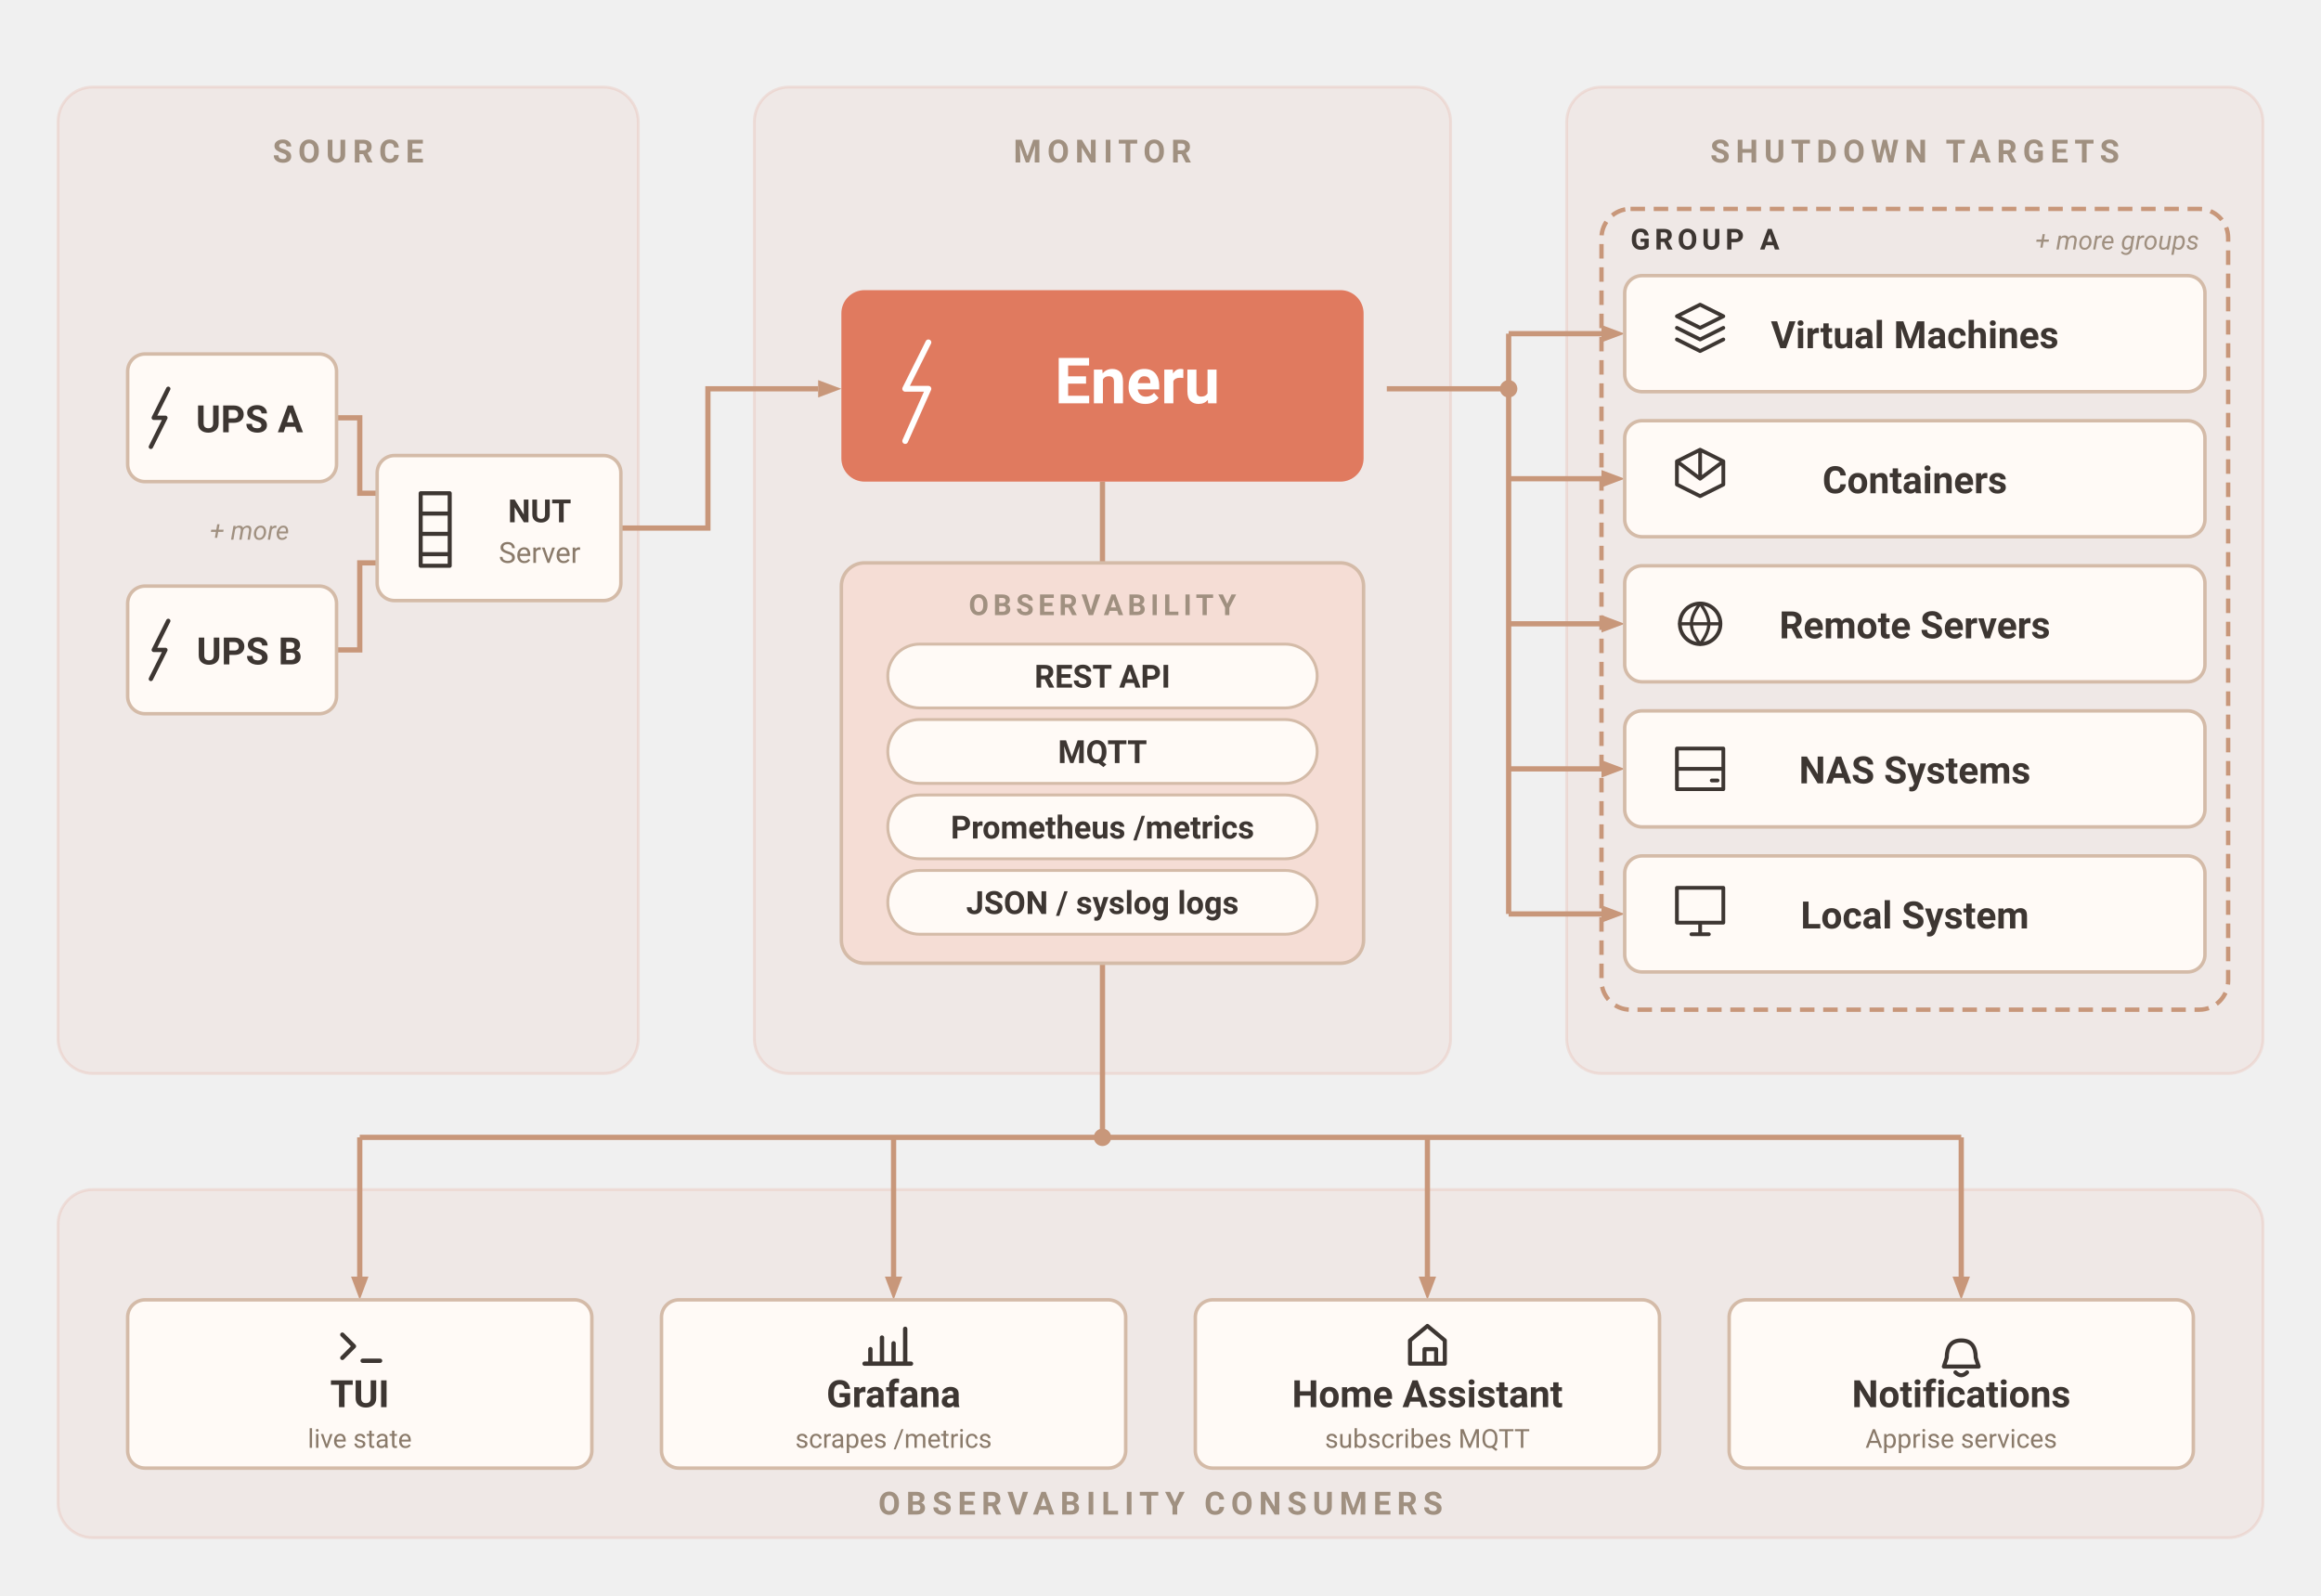
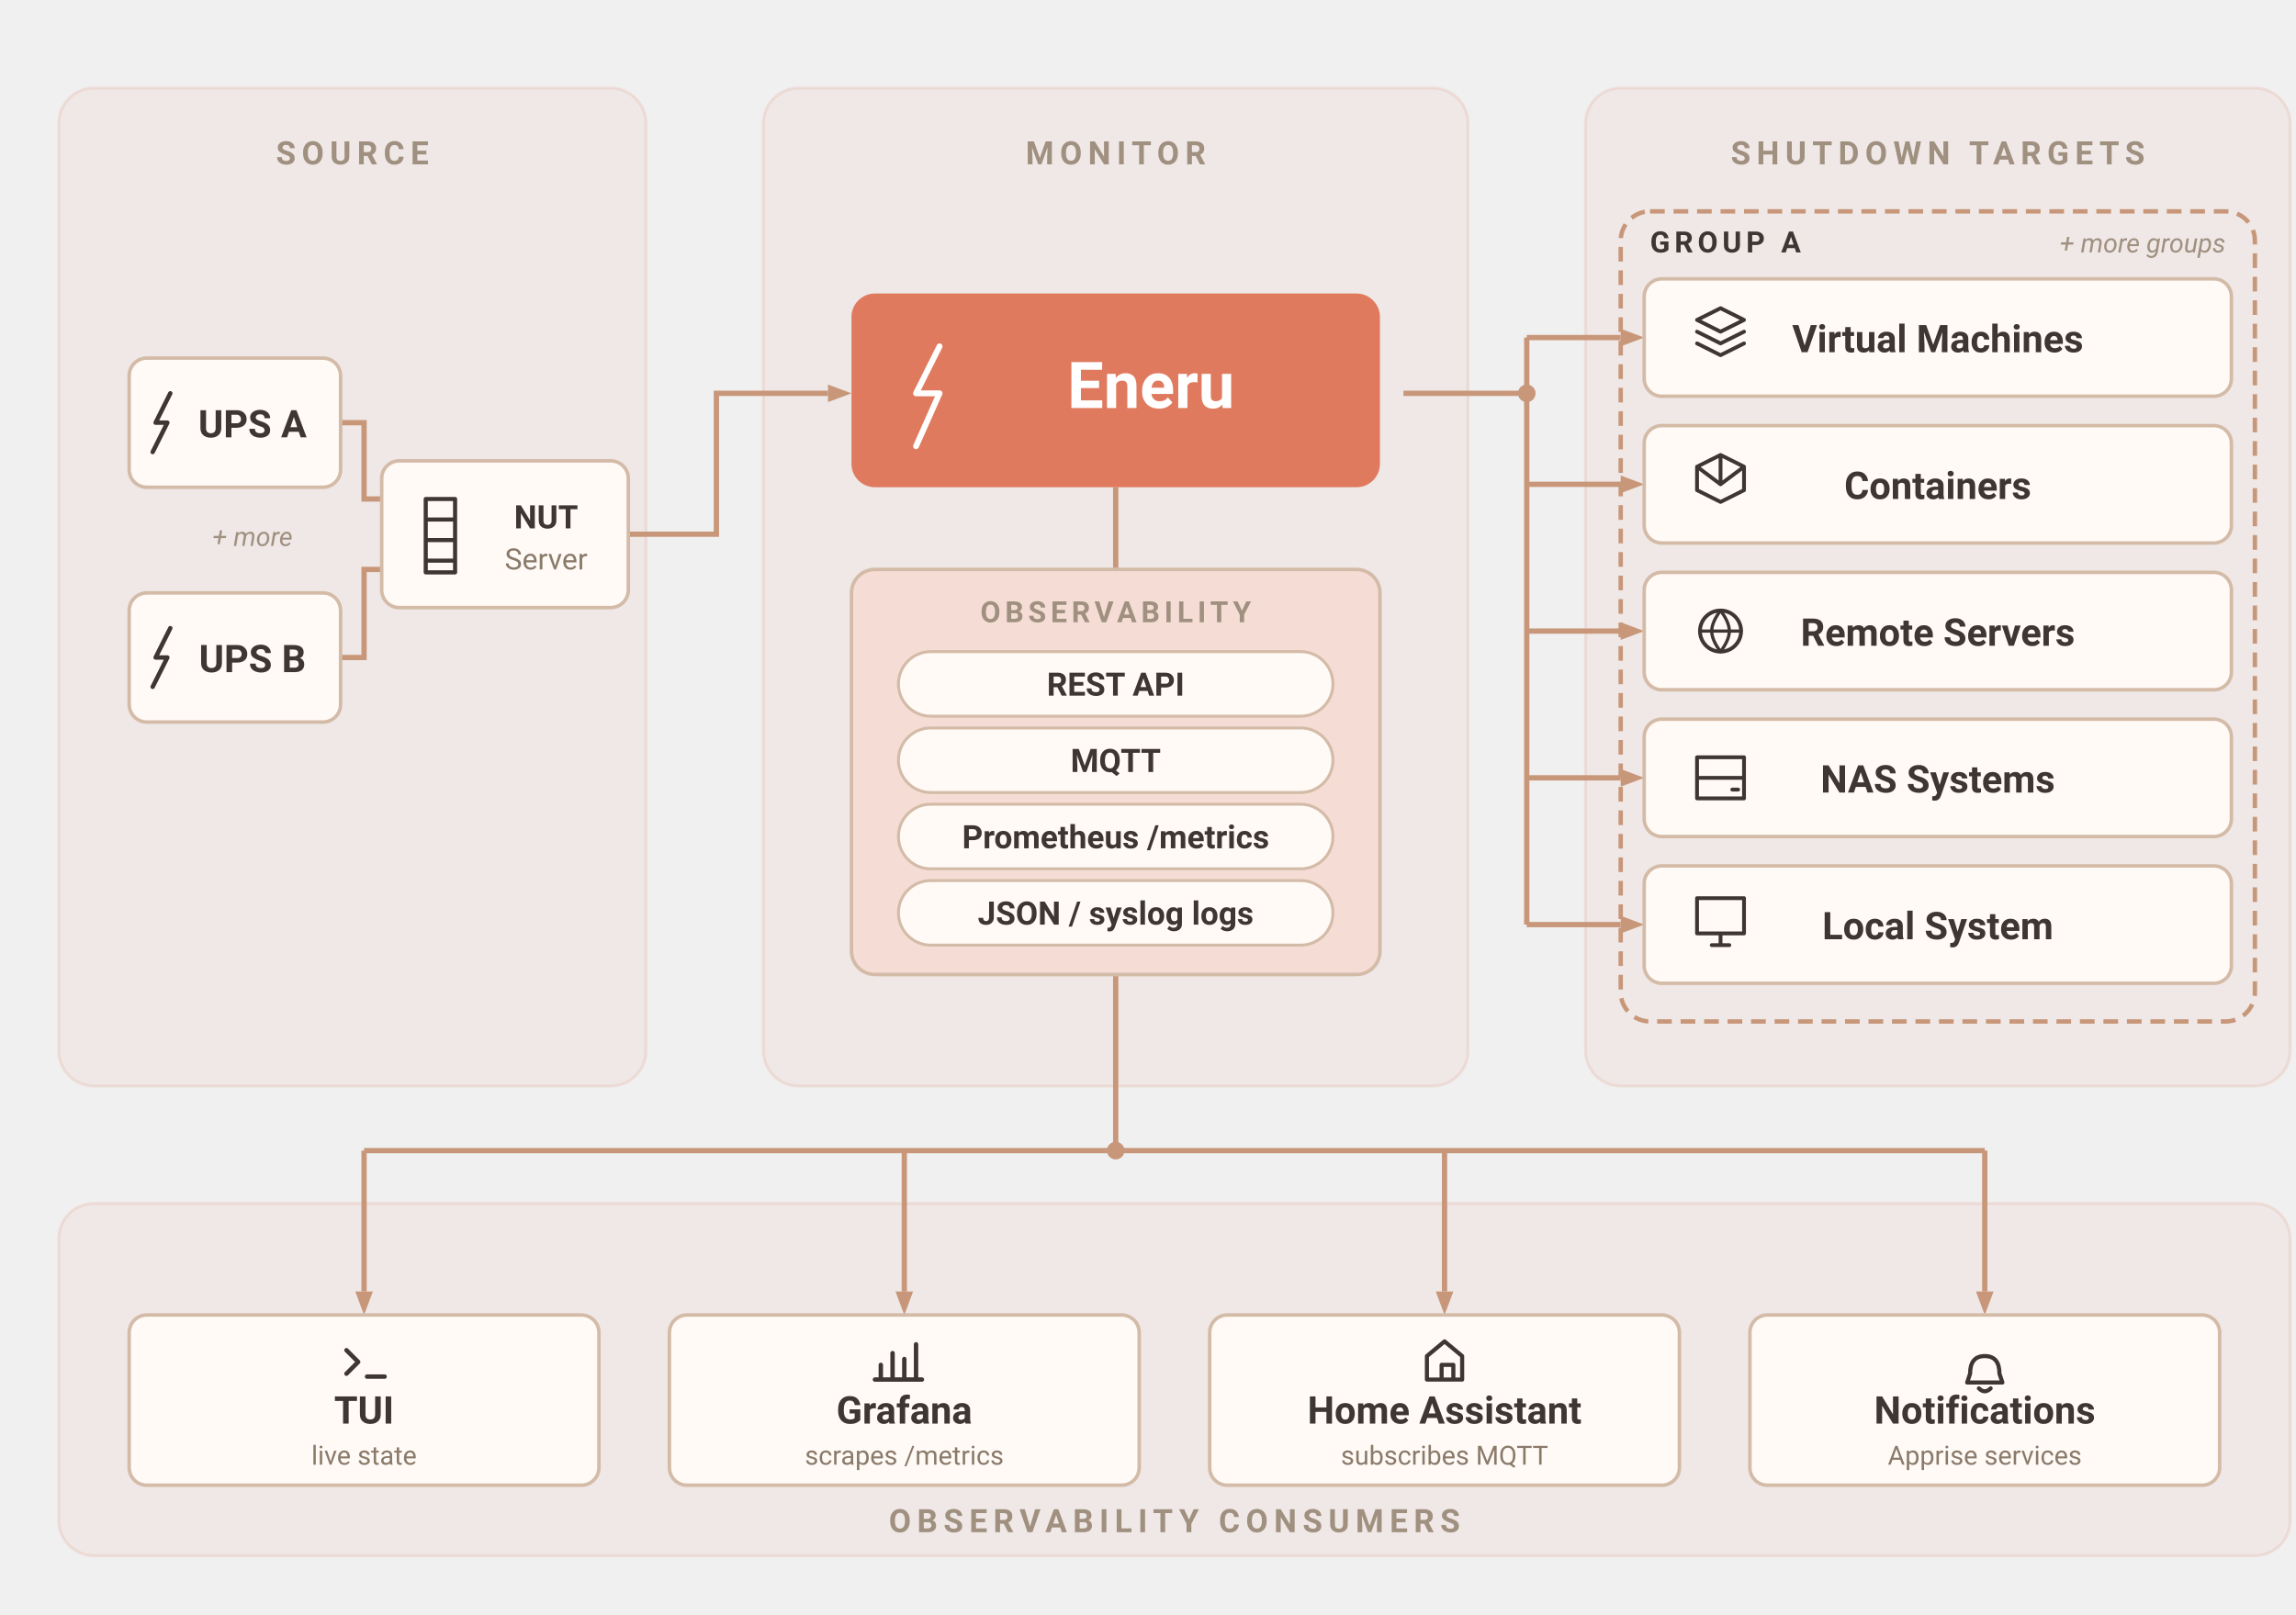
- <svg xmlns="http://www.w3.org/2000/svg" viewBox="0 0 800 550">
+ <svg xmlns="http://www.w3.org/2000/svg" viewBox="0 0 782 550">
  <defs>
    <marker id="arrow" viewBox="0 0 8 6" refX="0" refY="3" markerWidth="8" markerHeight="6" markerUnits="userSpaceOnUse" orient="auto">
      <path d="M0,0 L8,3 L0,6 Z" fill="#C8977A" />
    </marker>
  </defs>
  <g id="zones">
    <rect x="20" y="30" width="200" height="340" rx="12" ry="12" fill="#E07A5F" fill-opacity="0.07" stroke="#E07A5F" stroke-opacity="0.15" stroke-width="1" />
    <text x="120" y="56" text-anchor="middle" font-family="system-ui, -apple-system, 'Segoe UI', Roboto, sans-serif" font-size="11" font-weight="600" fill="#A09080" letter-spacing="2">SOURCE</text>
    <rect x="260" y="30" width="240" height="340" rx="12" ry="12" fill="#E07A5F" fill-opacity="0.07" stroke="#E07A5F" stroke-opacity="0.15" stroke-width="1" />
    <text x="380" y="56" text-anchor="middle" font-family="system-ui, -apple-system, 'Segoe UI', Roboto, sans-serif" font-size="11" font-weight="600" fill="#A09080" letter-spacing="2">MONITOR</text>
    <rect x="540" y="30" width="240" height="340" rx="12" ry="12" fill="#E07A5F" fill-opacity="0.07" stroke="#E07A5F" stroke-opacity="0.15" stroke-width="1" />
    <text x="660" y="56" text-anchor="middle" font-family="system-ui, -apple-system, 'Segoe UI', Roboto, sans-serif" font-size="11" font-weight="600" fill="#A09080" letter-spacing="2">SHUTDOWN TARGETS</text>
    <rect x="20" y="410" width="760" height="120" rx="12" ry="12" fill="#E07A5F" fill-opacity="0.07" stroke="#E07A5F" stroke-opacity="0.15" stroke-width="1" />
    <text x="400" y="522" text-anchor="middle" font-family="system-ui, -apple-system, 'Segoe UI', Roboto, sans-serif" font-size="11" font-weight="600" fill="#A09080" letter-spacing="2">OBSERVABILITY CONSUMERS</text>
  </g>
  <g id="connectors" fill="none" stroke="#C8977A" stroke-width="1.8">
    <polyline points="116,144 124,144 124,170 130,170" marker-end="url(#arrow)" />
    <polyline points="116,224 124,224 124,194 130,194" marker-end="url(#arrow)" />
    <polyline points="214,182 244,182 244,134 282,134" marker-end="url(#arrow)" />
    <line x1="380" y1="166" x2="380" y2="194" marker-end="url(#arrow)" />
    <line x1="478" y1="134" x2="520" y2="134" />
    <line x1="520" y1="115" x2="520" y2="315" />
    <circle cx="520" cy="134" r="3" fill="#C8977A" stroke="none" />
    <line x1="520" y1="115" x2="552" y2="115" marker-end="url(#arrow)" />
    <line x1="520" y1="165" x2="552" y2="165" marker-end="url(#arrow)" />
    <line x1="520" y1="215" x2="552" y2="215" marker-end="url(#arrow)" />
    <line x1="520" y1="265" x2="552" y2="265" marker-end="url(#arrow)" />
    <line x1="520" y1="315" x2="552" y2="315" marker-end="url(#arrow)" />
    <line x1="380" y1="332" x2="380" y2="392" />
    <circle cx="380" cy="392" r="3" fill="#C8977A" stroke="none" />
    <line x1="124" y1="392" x2="676" y2="392" />
    <line x1="124" y1="392" x2="124" y2="440" marker-end="url(#arrow)" />
    <line x1="308" y1="392" x2="308" y2="440" marker-end="url(#arrow)" />
    <line x1="492" y1="392" x2="492" y2="440" marker-end="url(#arrow)" />
    <line x1="676" y1="392" x2="676" y2="440" marker-end="url(#arrow)" />
  </g>
  <g id="components">
    <rect x="44" y="122" width="72" height="44" rx="6" ry="6" fill="#FFFAF6" stroke="#D4BBA8" stroke-width="1.2" />
    <path d="M58,134 L53,144 L57,144 L52,154" fill="none" stroke="#3D3632" stroke-width="1.5" stroke-linecap="round" stroke-linejoin="round" />
    <text x="86" y="149" text-anchor="middle" font-family="system-ui, -apple-system, 'Segoe UI', Roboto, sans-serif" font-size="13" font-weight="600" fill="#3D3632">UPS A</text>
    <rect x="44" y="202" width="72" height="44" rx="6" ry="6" fill="#FFFAF6" stroke="#D4BBA8" stroke-width="1.2" />
    <path d="M58,214 L53,224 L57,224 L52,234" fill="none" stroke="#3D3632" stroke-width="1.5" stroke-linecap="round" stroke-linejoin="round" />
    <text x="86" y="229" text-anchor="middle" font-family="system-ui, -apple-system, 'Segoe UI', Roboto, sans-serif" font-size="13" font-weight="600" fill="#3D3632">UPS B</text>
    <text x="86" y="186" text-anchor="middle" font-family="system-ui, -apple-system, 'Segoe UI', Roboto, sans-serif" font-size="9" font-style="italic" fill="#A09080">+ more</text>
    <rect x="130" y="157" width="84" height="50" rx="6" ry="6" fill="#FFFAF6" stroke="#D4BBA8" stroke-width="1.2" />
    <path d="M145,170 L145,195 M145,170 L155,170 L155,195 L145,195 M145,177 L155,177 M145,184 L155,184 M145,191 L155,191" fill="none" stroke="#3D3632" stroke-width="1.4" stroke-linecap="round" stroke-linejoin="round" />
    <text x="186" y="180" text-anchor="middle" font-family="system-ui, -apple-system, 'Segoe UI', Roboto, sans-serif" font-size="11" font-weight="600" fill="#3D3632">NUT</text>
    <text x="186" y="194" text-anchor="middle" font-family="system-ui, -apple-system, 'Segoe UI', Roboto, sans-serif" font-size="10" font-weight="400" fill="#8A7A6A">Server</text>
    <rect x="290" y="100" width="180" height="66" rx="8" ry="8" fill="#E07A5F" />
    <path d="M320,118 L312,134 L320,134 L312,152" fill="none" stroke="#FFFFFF" stroke-width="2" stroke-linecap="round" stroke-linejoin="round" />
    <text x="392" y="139" text-anchor="middle" font-family="system-ui, -apple-system, 'Segoe UI', Roboto, sans-serif" font-size="22" font-weight="700" fill="#FFFFFF">Eneru</text>
    <rect x="290" y="194" width="180" height="138" rx="8" ry="8" fill="#F5DDD5" stroke="#D4BBA8" stroke-width="1.2" />
    <text x="380" y="212" text-anchor="middle" font-family="system-ui, -apple-system, 'Segoe UI', Roboto, sans-serif" font-size="10" font-weight="600" fill="#A09080" letter-spacing="1.5">OBSERVABILITY</text>
    <rect x="306" y="222" width="148" height="22" rx="11" ry="11" fill="#FFFAF6" stroke="#D4BBA8" stroke-width="1" />
    <text x="380" y="237" text-anchor="middle" font-family="system-ui, -apple-system, 'Segoe UI', Roboto, sans-serif" font-size="11" font-weight="600" fill="#3D3632">REST API</text>
    <rect x="306" y="248" width="148" height="22" rx="11" ry="11" fill="#FFFAF6" stroke="#D4BBA8" stroke-width="1" />
    <text x="380" y="263" text-anchor="middle" font-family="system-ui, -apple-system, 'Segoe UI', Roboto, sans-serif" font-size="11" font-weight="600" fill="#3D3632">MQTT</text>
    <rect x="306" y="274" width="148" height="22" rx="11" ry="11" fill="#FFFAF6" stroke="#D4BBA8" stroke-width="1" />
    <text x="380" y="289" text-anchor="middle" font-family="system-ui, -apple-system, 'Segoe UI', Roboto, sans-serif" font-size="11" font-weight="600" fill="#3D3632">Prometheus /metrics</text>
    <rect x="306" y="300" width="148" height="22" rx="11" ry="11" fill="#FFFAF6" stroke="#D4BBA8" stroke-width="1" />
    <text x="380" y="315" text-anchor="middle" font-family="system-ui, -apple-system, 'Segoe UI', Roboto, sans-serif" font-size="11" font-weight="600" fill="#3D3632">JSON / syslog logs</text>
    <rect x="552" y="72" width="216" height="276" rx="10" ry="10" fill="none" stroke="#C8977A" stroke-width="1.5" stroke-dasharray="5 3" />
    <text x="562" y="86" text-anchor="start" font-family="system-ui, -apple-system, 'Segoe UI', Roboto, sans-serif" font-size="10" font-weight="700" fill="#3D3632" letter-spacing="1.5">GROUP A</text>
    <text x="758" y="86" text-anchor="end" font-family="system-ui, -apple-system, 'Segoe UI', Roboto, sans-serif" font-size="9" font-style="italic" fill="#A09080">+ more groups</text>
    <rect x="560" y="95" width="200" height="40" rx="6" ry="6" fill="#FFFAF6" stroke="#D4BBA8" stroke-width="1.2" />
    <path d="M578,109 L586,105 L594,109 L586,113 Z M578,113 L586,117 L594,113 M578,117 L586,121 L594,117" fill="none" stroke="#3D3632" stroke-width="1.3" stroke-linecap="round" stroke-linejoin="round" />
    <text x="660" y="120" text-anchor="middle" font-family="system-ui, -apple-system, 'Segoe UI', Roboto, sans-serif" font-size="13" font-weight="600" fill="#3D3632">Virtual Machines</text>
    <rect x="560" y="145" width="200" height="40" rx="6" ry="6" fill="#FFFAF6" stroke="#D4BBA8" stroke-width="1.2" />
    <path d="M578,159 L586,155 L594,159 L594,167 L586,171 L578,167 Z M586,155 L586,165 M578,159 L586,165 L594,159" fill="none" stroke="#3D3632" stroke-width="1.3" stroke-linecap="round" stroke-linejoin="round" />
    <text x="660" y="170" text-anchor="middle" font-family="system-ui, -apple-system, 'Segoe UI', Roboto, sans-serif" font-size="13" font-weight="600" fill="#3D3632">Containers</text>
    <rect x="560" y="195" width="200" height="40" rx="6" ry="6" fill="#FFFAF6" stroke="#D4BBA8" stroke-width="1.2" />
    <circle cx="586" cy="215" r="7" fill="none" stroke="#3D3632" stroke-width="1.3" />
    <path d="M579,215 L593,215 M586,208 Q583,212 583,215 Q583,218 586,222 M586,208 Q589,212 589,215 Q589,218 586,222" fill="none" stroke="#3D3632" stroke-width="1.1" stroke-linecap="round" />
    <text x="660" y="220" text-anchor="middle" font-family="system-ui, -apple-system, 'Segoe UI', Roboto, sans-serif" font-size="13" font-weight="600" fill="#3D3632">Remote Servers</text>
    <rect x="560" y="245" width="200" height="40" rx="6" ry="6" fill="#FFFAF6" stroke="#D4BBA8" stroke-width="1.2" />
    <path d="M578,258 L594,258 L594,272 L578,272 Z M578,265 L594,265 M590,269 L592,269" fill="none" stroke="#3D3632" stroke-width="1.3" stroke-linecap="round" stroke-linejoin="round" />
    <text x="660" y="270" text-anchor="middle" font-family="system-ui, -apple-system, 'Segoe UI', Roboto, sans-serif" font-size="13" font-weight="600" fill="#3D3632">NAS Systems</text>
    <rect x="560" y="295" width="200" height="40" rx="6" ry="6" fill="#FFFAF6" stroke="#D4BBA8" stroke-width="1.2" />
    <path d="M578,306 L594,306 L594,318 L578,318 Z M583,322 L589,322 M586,318 L586,322" fill="none" stroke="#3D3632" stroke-width="1.3" stroke-linecap="round" stroke-linejoin="round" />
    <text x="660" y="320" text-anchor="middle" font-family="system-ui, -apple-system, 'Segoe UI', Roboto, sans-serif" font-size="13" font-weight="600" fill="#3D3632">Local System</text>
    <rect x="44" y="448" width="160" height="58" rx="6" ry="6" fill="#FFFAF6" stroke="#D4BBA8" stroke-width="1.2" />
    <path d="M118,460 L122,464 L118,468 M125,469 L131,469" fill="none" stroke="#3D3632" stroke-width="1.5" stroke-linecap="round" stroke-linejoin="round" />
    <text x="124" y="485" text-anchor="middle" font-family="system-ui, -apple-system, 'Segoe UI', Roboto, sans-serif" font-size="13" font-weight="600" fill="#3D3632">TUI</text>
    <text x="124" y="499" text-anchor="middle" font-family="system-ui, -apple-system, 'Segoe UI', Roboto, sans-serif" font-size="9" font-weight="400" fill="#8A7A6A">live state</text>
    <rect x="228" y="448" width="160" height="58" rx="6" ry="6" fill="#FFFAF6" stroke="#D4BBA8" stroke-width="1.2" />
    <path d="M300,470 L300,465 M304,470 L304,461 M308,470 L308,463 M312,470 L312,458 M298,470 L314,470" fill="none" stroke="#3D3632" stroke-width="1.5" stroke-linecap="round" stroke-linejoin="round" />
    <text x="308" y="485" text-anchor="middle" font-family="system-ui, -apple-system, 'Segoe UI', Roboto, sans-serif" font-size="13" font-weight="600" fill="#3D3632">Grafana</text>
    <text x="308" y="499" text-anchor="middle" font-family="system-ui, -apple-system, 'Segoe UI', Roboto, sans-serif" font-size="9" font-weight="400" fill="#8A7A6A">scrapes /metrics</text>
    <rect x="412" y="448" width="160" height="58" rx="6" ry="6" fill="#FFFAF6" stroke="#D4BBA8" stroke-width="1.2" />
    <path d="M486,470 L486,462 L492,457 L498,462 L498,470 Z M491,470 L491,465 L495,465 L495,470" fill="none" stroke="#3D3632" stroke-width="1.4" stroke-linecap="round" stroke-linejoin="round" />
    <text x="492" y="485" text-anchor="middle" font-family="system-ui, -apple-system, 'Segoe UI', Roboto, sans-serif" font-size="13" font-weight="600" fill="#3D3632">Home Assistant</text>
    <text x="492" y="499" text-anchor="middle" font-family="system-ui, -apple-system, 'Segoe UI', Roboto, sans-serif" font-size="9" font-weight="400" fill="#8A7A6A">subscribes MQTT</text>
    <rect x="596" y="448" width="160" height="58" rx="6" ry="6" fill="#FFFAF6" stroke="#D4BBA8" stroke-width="1.2" />
    <path d="M671,468 Q671,462 676,462 Q681,462 681,468 L682,471 L670,471 Z M674,473 Q676,475 678,473" fill="none" stroke="#3D3632" stroke-width="1.4" stroke-linecap="round" stroke-linejoin="round" />
    <text x="676" y="485" text-anchor="middle" font-family="system-ui, -apple-system, 'Segoe UI', Roboto, sans-serif" font-size="13" font-weight="600" fill="#3D3632">Notifications</text>
    <text x="676" y="499" text-anchor="middle" font-family="system-ui, -apple-system, 'Segoe UI', Roboto, sans-serif" font-size="9" font-weight="400" fill="#8A7A6A">Apprise services</text>
  </g>
</svg>
